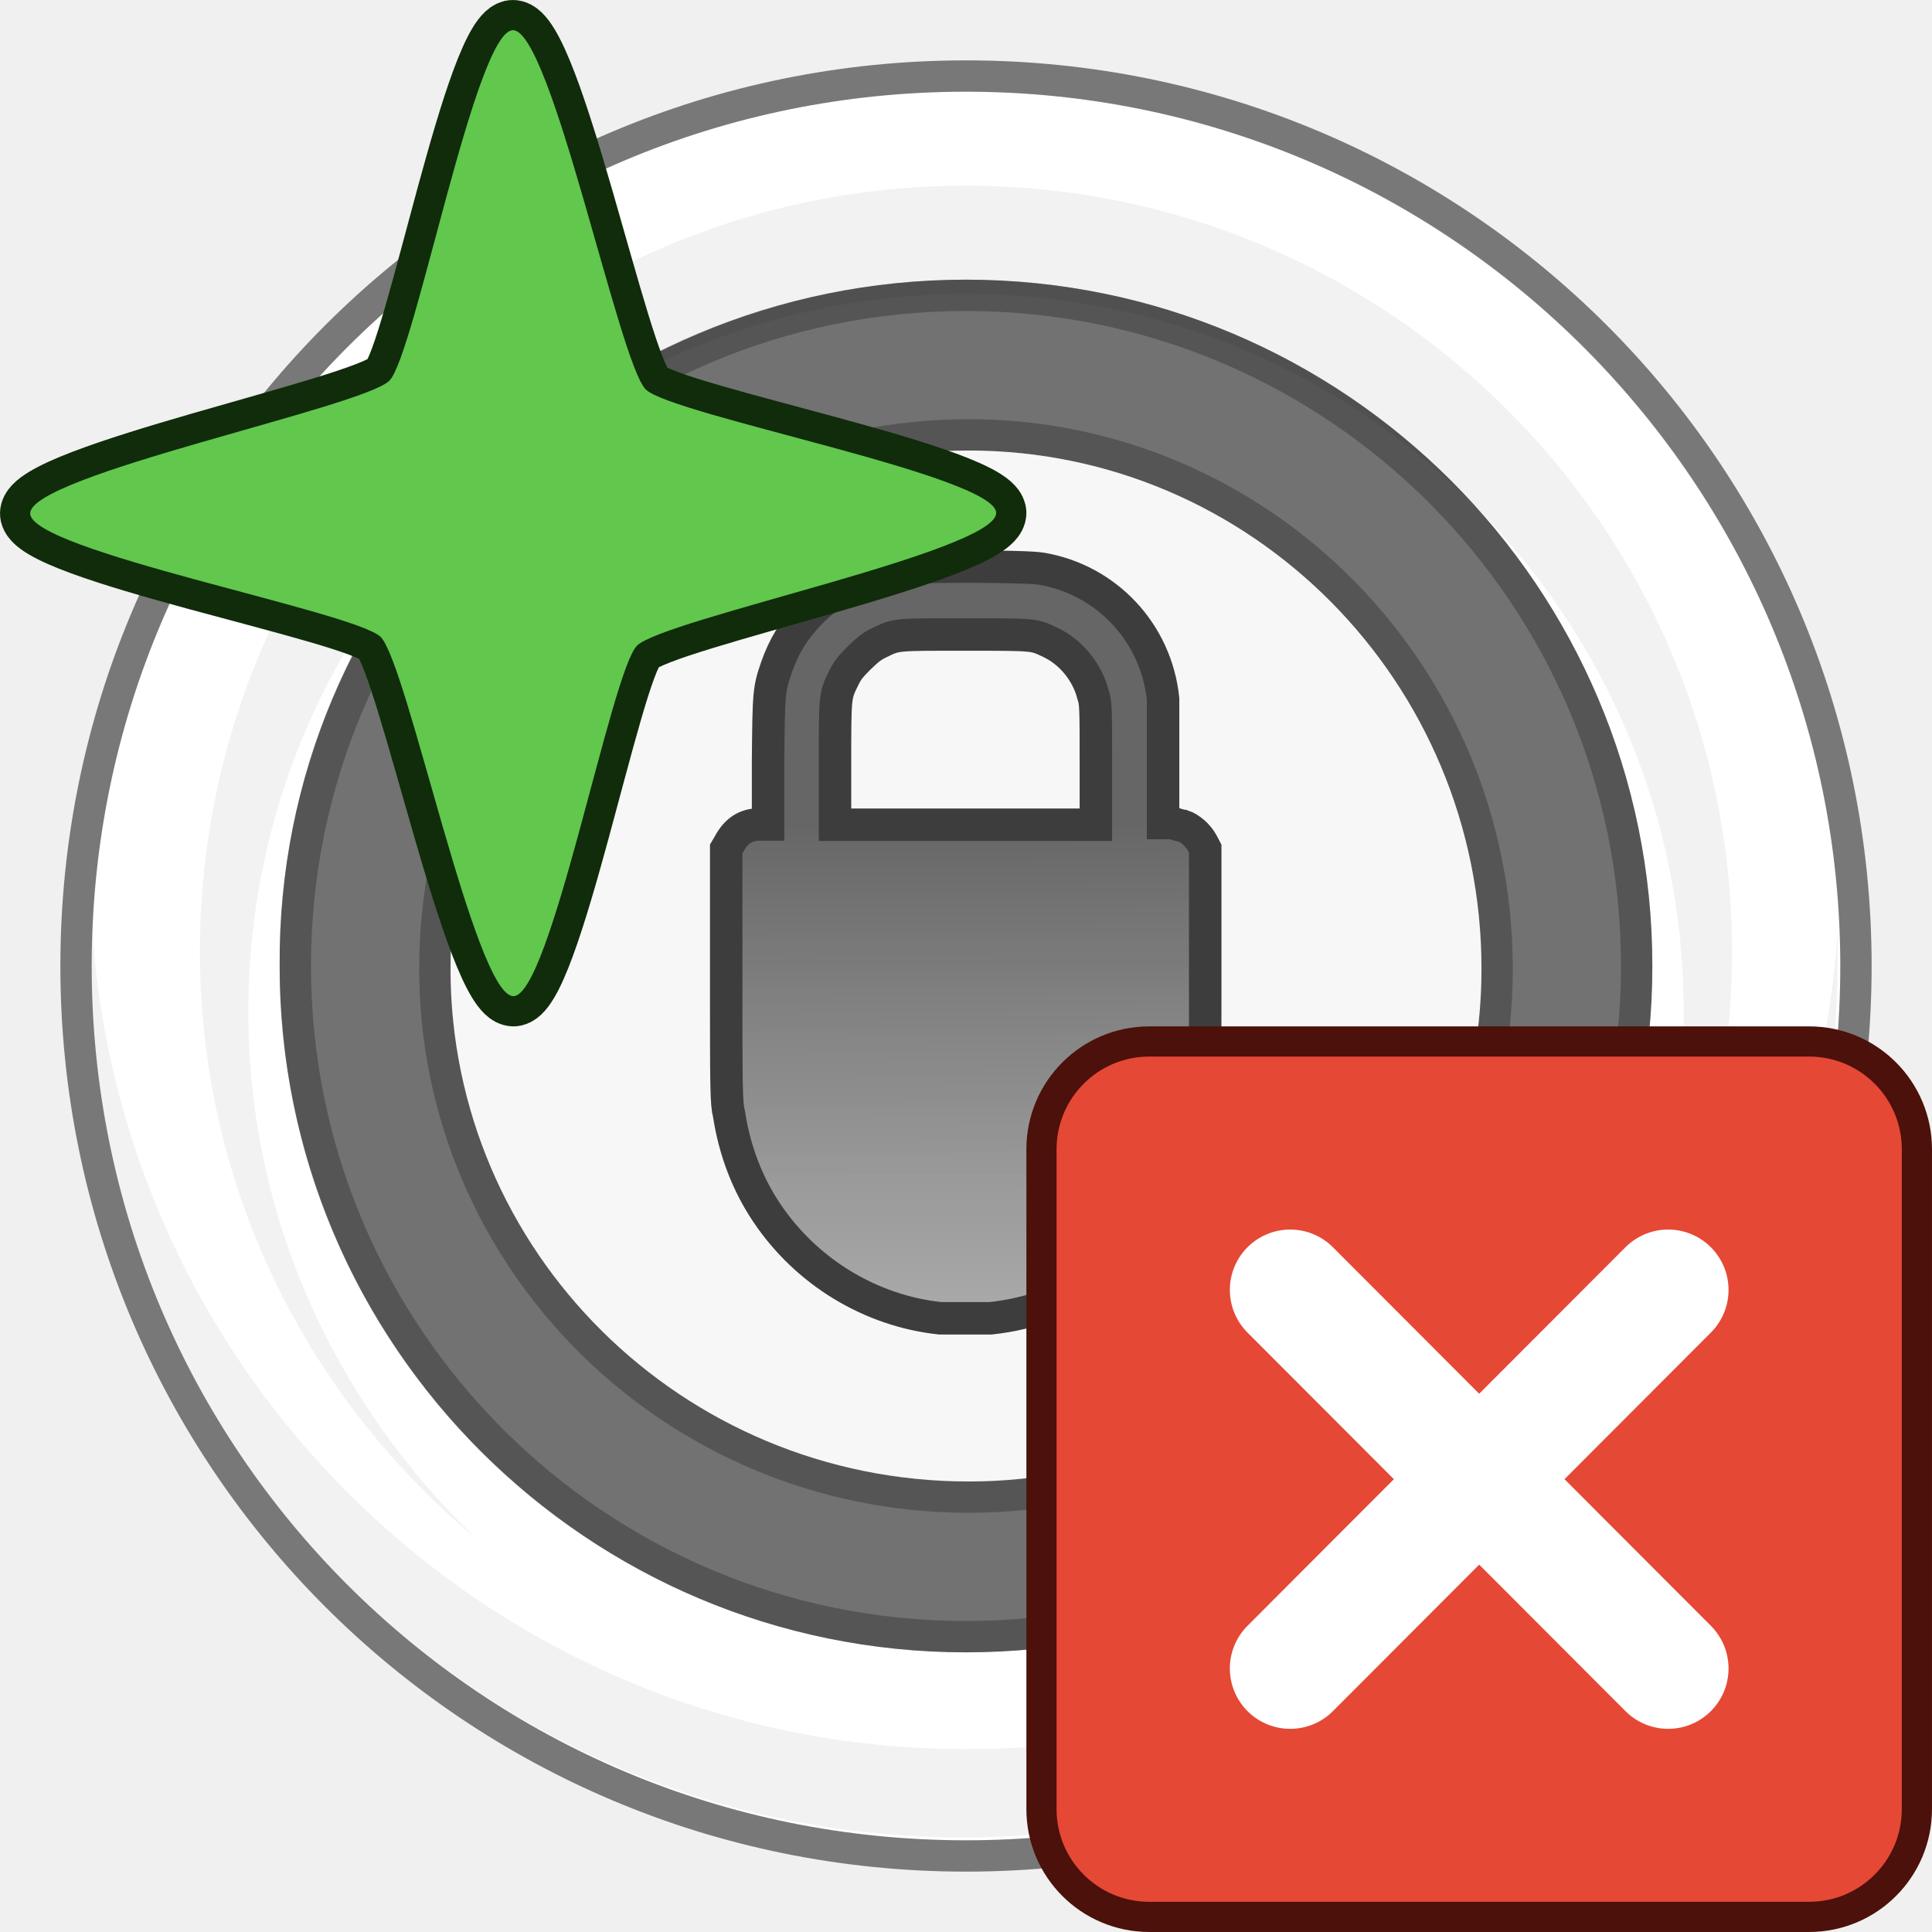
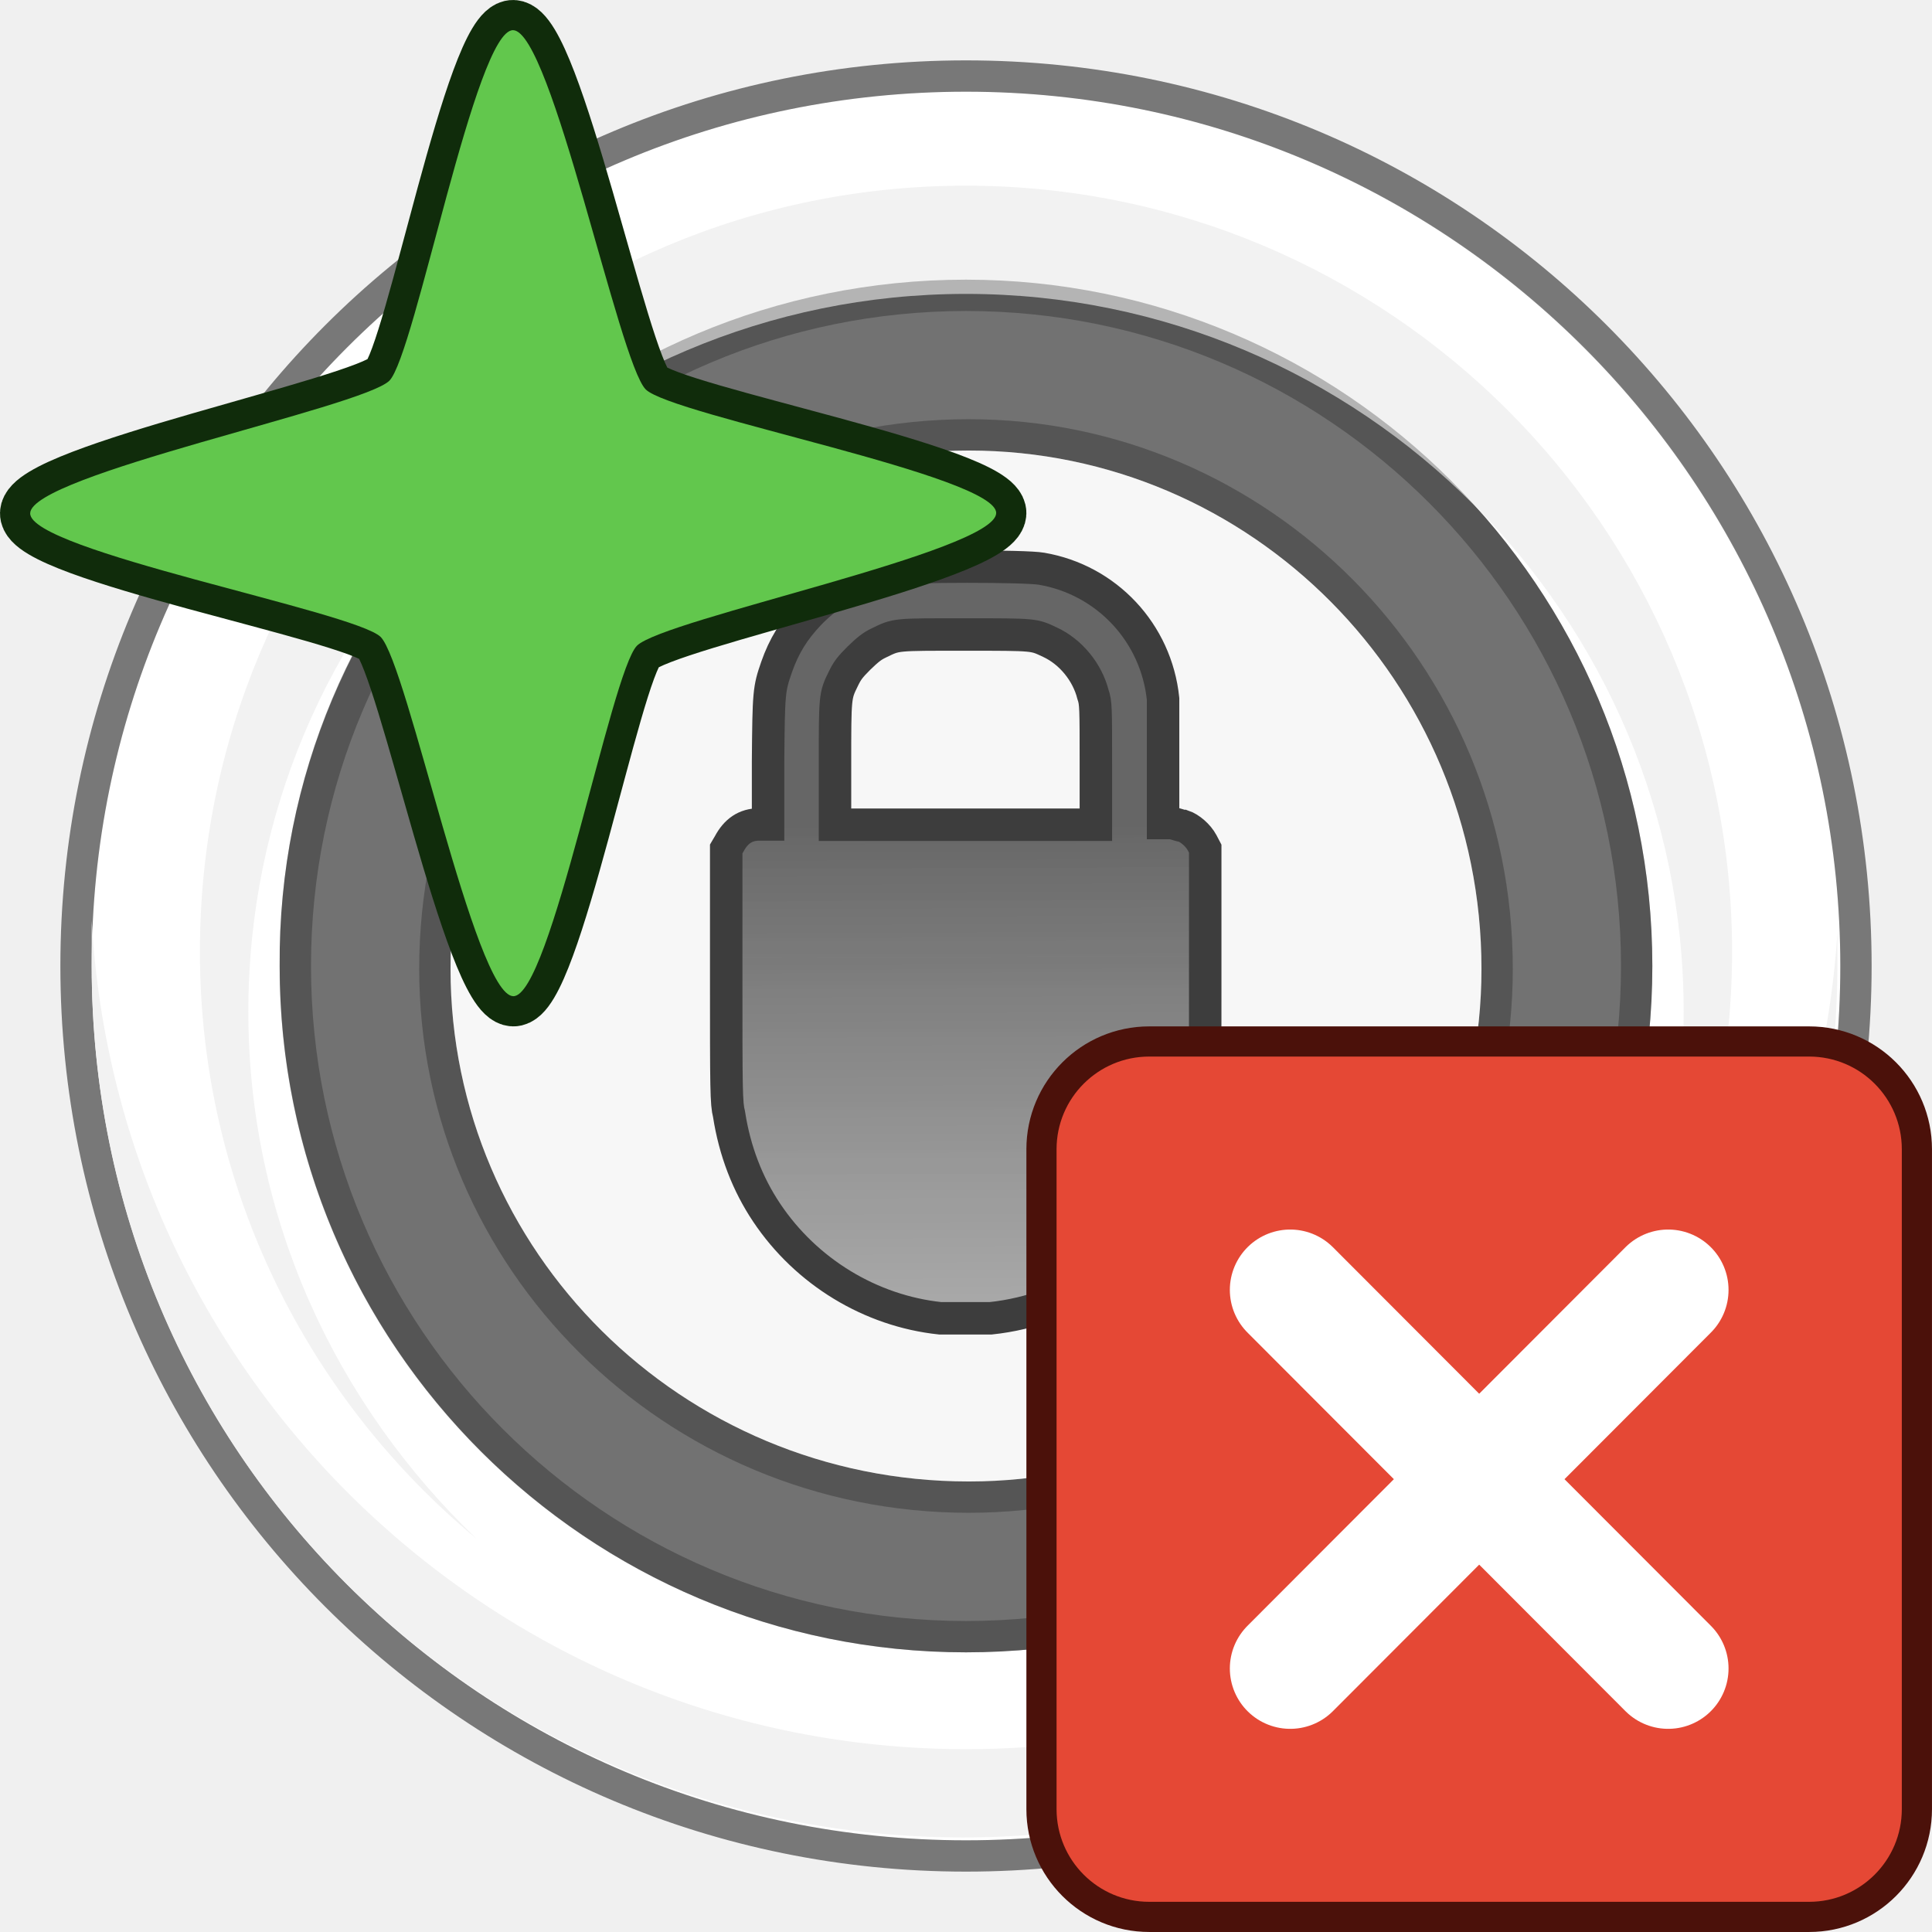
<svg xmlns="http://www.w3.org/2000/svg" xmlns:xlink="http://www.w3.org/1999/xlink" height="64" width="64" viewBox="0 0 64 64" xml:space="preserve">
  <defs>
    <linearGradient id="kpxlogo-e" x1="64" y1="-3.314" x2="64" y2="118.486" gradientUnits="userSpaceOnUse">
      <stop offset="0" stop-color="#414141" id="kpxlogo-stop1" />
      <stop offset=".196" stop-color="#3e3e3e" id="kpxlogo-stop2" />
      <stop offset="1" stop-color="#3a3a3a" id="kpxlogo-stop3" />
    </linearGradient>
    <radialGradient id="kpxlogo-g" cx="302.801" cy="-375.53" fx="302.801" fy="-375.53" r="207.234" gradientTransform="translate(-46.999 185.5275) scale(.3539)" gradientUnits="userSpaceOnUse">
      <stop offset=".673" stop-color="#fcfcfc" stop-opacity="0" id="kpxlogo-stop4" />
      <stop offset="1" stop-color="#fcfcfc" id="kpxlogo-stop5" />
    </radialGradient>
    <radialGradient id="kpxlogo-i" cx="311.147" cy="-348.233" fx="311.147" fy="-348.233" r="172.389" gradientTransform="translate(-46.999 185.5275) scale(.3539)" gradientUnits="userSpaceOnUse">
      <stop offset=".109" stop-color="#0f0f0d" stop-opacity="0" id="kpxlogo-stop6" />
      <stop offset=".886" stop-color="#414141" stop-opacity="0" id="kpxlogo-stop7" />
      <stop offset=".934" stop-color="#1e1e1d" stop-opacity=".684" id="kpxlogo-stop8" />
      <stop offset=".987" stop-color="#0f0f0d" id="kpxlogo-stop9" />
    </radialGradient>
    <radialGradient id="kpxlogo-n" cx="316.893" cy="-451.597" fx="316.893" fy="-451.597" r="334.836" gradientTransform="translate(-46.999 117.9256) scale(.3539 .2026)" gradientUnits="userSpaceOnUse">
      <stop offset="0" stop-color="#2e6b26" id="kpxlogo-stop10" />
      <stop offset="1" stop-color="#6ab536" id="kpxlogo-stop11" />
    </radialGradient>
    <radialGradient id="kpxlogo-p" cx="314.387" cy="-453.363" fx="314.387" fy="-453.363" r="65.392" gradientTransform="translate(-46.999 185.5275) scale(.3539)" gradientUnits="userSpaceOnUse">
      <stop offset="0" stop-color="#6ab536" id="kpxlogo-stop12" />
      <stop offset="1" stop-color="#2e6b26" id="kpxlogo-stop13" />
    </radialGradient>
    <radialGradient id="kpxlogo-r" cx="322.213" cy="-390.255" fx="322.213" fy="-390.255" r="96.585" gradientTransform="translate(-44.2199 256.5751) scale(.3356 .5572)" gradientUnits="userSpaceOnUse">
      <stop offset="0" stop-color="#000" id="kpxlogo-stop14" />
      <stop offset=".784" stop-color="#4f4f4f" stop-opacity="0" id="kpxlogo-stop15" />
    </radialGradient>
    <radialGradient id="kpxlogo-u" cx="312.995" cy="-473.018" fx="312.995" fy="-473.018" r="223.51" gradientTransform="translate(-46.999 185.5275) scale(.3539)" gradientUnits="userSpaceOnUse">
      <stop offset="0" stop-color="#f5f5f5" id="kpxlogo-stop16" />
      <stop offset=".548" stop-color="#f2f2f2" id="kpxlogo-stop17" />
    </radialGradient>
    <linearGradient xlink:href="#kpxlogo-linearGradient1" id="kpxlogo-linearGradient2" x1="5.559" y1="1185.07" x2="5.715" y2="1227.427" gradientUnits="userSpaceOnUse" gradientTransform="translate(39.70789,-1092.275)" />
    <linearGradient id="kpxlogo-linearGradient1">
      <stop style="stop-color:#3e7827;stop-opacity:1;" offset="0" id="kpxlogo-stop1-7" />
      <stop style="stop-color:#c3ea14;stop-opacity:0.412;" offset="1" id="kpxlogo-stop2-6" />
    </linearGradient>
    <filter id="kpxlogo-grey" color-interpolation-filters="sRGB">
      <feColorMatrix type="saturate" values="0" />
    </filter>
  </defs>
  <g filter="url(#kpxlogo-grey)">
    <g transform="translate(2 2) scale(0.46875)">
      <g id="kpxlogo-g18" transform="matrix(2.012579,0,0,2.012579,-24.15094,-132.8302)">
        <g id="kpxlogo-Chrome-3-0-9" transform="translate(433,78)">
-           <path id="kpxlogo-chrome-9-4-3" class="kpxlogo-st0" d="m -419.9,19.8 c 0,17 13.7,30.7 30.7,30.7 17,0 30.7,-13.7 30.7,-30.7 0,-17 -13.7,-30.7 -30.7,-30.7 -17,0 -30.7,13.7 -30.7,30.7 z" style="clip-rule:evenodd;fill:#ffffff;fill-rule:evenodd">
-       </path>
-           <path id="kpxlogo-color-0-6-8" class="kpxlogo-st1" d="m -389.2,-4.3 c 13.3,0 24.1,10.8 24.1,24.1 0,13.3 -10.8,24.1 -24.1,24.1 -13.3,0 -24.1,-10.8 -24.1,-24.1 -0.1,-13.3 10.8,-24.1 24.1,-24.1" style="clip-rule:evenodd;fill:#45862b;fill-opacity:1;fill-rule:evenodd">
-       </path>
-           <path id="kpxlogo-chrome_1_-5-0-02" class="kpxlogo-st2" d="m -421,19.8 c 0,17.6 14.2,31.8 31.8,31.8 17.6,0 31.8,-14.2 31.8,-31.8 0,-17.6 -14.2,-31.8 -31.8,-31.8 -17.6,0 -31.8,14.2 -31.8,31.8 z m 1.1,0 v 0 c 0,-17 13.7,-30.7 30.7,-30.7 17,0 30.7,13.8 30.7,30.7 0,17 -13.7,30.7 -30.7,30.7 -17,0 -30.7,-13.7 -30.7,-30.7 z" style="opacity:0.5;enable-background:new">
-       </path>
-           <path id="kpxlogo-shadows-2-3-4" class="kpxlogo-st3" d="m -358.6,18.1 c 0,0.5 0,1.1 0,1.6 0,17 -13.7,30.7 -30.7,30.7 -17,0 -30.6,-13.6 -30.6,-30.6 0,-0.6 0,-1.1 0,-1.6 0.9,16.2 14.3,29.1 30.7,29.1 16.3,0 29.6,-12.7 30.6,-28.7 z m -30.6,-25.7 c 14.8,0 26.9,12 26.9,26.9 0,8.3 -3.8,15.7 -9.7,20.6 4.9,-4.6 8,-11.2 8,-18.5 0,-13.9 -11.3,-25.2 -25.2,-25.2 -13.9,0 -25.2,11.3 -25.2,25.2 0,7.3 3.1,13.8 8,18.5 -5.9,-4.9 -9.7,-12.3 -9.7,-20.6 0,-14.9 12,-26.9 26.9,-26.9 z" style="clip-rule:evenodd;fill-opacity:0.052;fill-rule:evenodd">
-       </path>
+           <path id="kpxlogo-chrome-9-4-3" class="kpxlogo-st0" d="m -419.9,19.8 c 0,17 13.7,30.7 30.7,30.7 17,0 30.7,-13.7 30.7,-30.7 0,-17 -13.7,-30.7 -30.7,-30.7 -17,0 -30.7,13.7 -30.7,30.7 z" style="clip-rule:evenodd;fill:#ffffff;fill-rule:evenodd" />
+           <path id="kpxlogo-color-0-6-8" class="kpxlogo-st1" d="m -389.2,-4.3 c 13.3,0 24.1,10.8 24.1,24.1 0,13.3 -10.8,24.1 -24.1,24.1 -13.3,0 -24.1,-10.8 -24.1,-24.1 -0.1,-13.3 10.8,-24.1 24.1,-24.1" style="clip-rule:evenodd;fill:#45862b;fill-opacity:1;fill-rule:evenodd" />
+           <path id="kpxlogo-chrome_1_-5-0-02" class="kpxlogo-st2" d="m -421,19.8 c 0,17.6 14.2,31.8 31.8,31.8 17.6,0 31.8,-14.2 31.8,-31.8 0,-17.6 -14.2,-31.8 -31.8,-31.8 -17.6,0 -31.8,14.2 -31.8,31.8 z m 1.1,0 v 0 c 0,-17 13.7,-30.7 30.7,-30.7 17,0 30.7,13.8 30.7,30.7 0,17 -13.7,30.7 -30.7,30.7 -17,0 -30.7,-13.7 -30.7,-30.7 z" style="opacity:0.5;enable-background:new" />
+           <path id="kpxlogo-shadows-2-3-4" class="kpxlogo-st3" d="m -358.6,18.1 c 0,0.5 0,1.1 0,1.6 0,17 -13.7,30.7 -30.7,30.7 -17,0 -30.6,-13.6 -30.6,-30.6 0,-0.6 0,-1.1 0,-1.6 0.9,16.2 14.3,29.1 30.7,29.1 16.3,0 29.6,-12.7 30.6,-28.7 z m -30.6,-25.7 c 14.8,0 26.9,12 26.9,26.9 0,8.3 -3.8,15.7 -9.7,20.6 4.9,-4.6 8,-11.2 8,-18.5 0,-13.9 -11.3,-25.2 -25.2,-25.2 -13.9,0 -25.2,11.3 -25.2,25.2 0,7.3 3.1,13.8 8,18.5 -5.9,-4.9 -9.7,-12.3 -9.7,-20.6 0,-14.9 12,-26.9 26.9,-26.9 z" style="clip-rule:evenodd;fill-opacity:1;fill-rule:evenodd;fill:#f2f2f2" />
        </g>
-         <path id="kpxlogo-inside-shadow-outer-2-2-83" class="kpxlogo-st4" d="m 43.8,73.7 c 13.3,0 24.1,10.8 24.1,24.1 0,13.3 -10.8,24.1 -24.1,24.1 -13.2,0 -23.9,-10.6 -24.1,-23.7 v -0.4 c -0.1,-13.3 10.7,-24.1 24.1,-24.1 z m 0,1.1 c -12.7,0 -23,10.3 -23,23 0,12.7 10.3,23 23,23 12.7,0 23,-10.3 23,-23 0,-12.7 -10.3,-23 -23,-23 z" style="opacity:0.256;enable-background:new">
-      </path>
-         <path id="kpxlogo-inside-shadow-7-6-9" class="kpxlogo-st5" d="m 43.9,78.6 c -10.7,0 -19.3,8.6 -19.3,19.3 0,10.5 8.6,19.1 19.3,19.1 10.5,0 19.1,-8.6 19.1,-19.1 0,-10.7 -8.6,-19.3 -19.1,-19.3 z m 0,1.1 c 9.9,0 18,8.1 18,18.2 0,9.9 -8.1,18 -18,18 -10.1,0 -18.2,-8.1 -18.2,-18 0,-10.1 8.1,-18.2 18.2,-18.2 z" style="fill-opacity:0.25">
-      </path>
-         <path id="kpxlogo-inside-3-9-0" class="kpxlogo-st6" d="m 43.9,79.7 c 9.9,0 18,8.1 18,18.2 0,9.9 -8.1,18 -18,18 -10.1,0 -18.2,-8.1 -18.2,-18 0,-10.1 8.1,-18.2 18.2,-18.2 z" style="clip-rule:evenodd;fill:#f7f7f7;fill-rule:evenodd">
-      </path>
+         <path id="kpxlogo-inside-shadow-outer-2-2-83" class="kpxlogo-st4" d="m 43.8,73.7 c 13.3,0 24.1,10.8 24.1,24.1 0,13.3 -10.8,24.1 -24.1,24.1 -13.2,0 -23.9,-10.6 -24.1,-23.7 v -0.4 c -0.1,-13.3 10.7,-24.1 24.1,-24.1 z m 0,1.1 c -12.7,0 -23,10.3 -23,23 0,12.7 10.3,23 23,23 12.7,0 23,-10.3 23,-23 0,-12.7 -10.3,-23 -23,-23 z" style="opacity:0.256;enable-background:new" />
+         <path id="kpxlogo-inside-shadow-7-6-9" class="kpxlogo-st5" d="m 43.9,78.6 c -10.7,0 -19.3,8.6 -19.3,19.3 0,10.5 8.6,19.1 19.3,19.1 10.5,0 19.1,-8.6 19.1,-19.1 0,-10.7 -8.6,-19.3 -19.1,-19.3 z m 0,1.1 c 9.9,0 18,8.1 18,18.2 0,9.9 -8.1,18 -18,18 -10.1,0 -18.2,-8.1 -18.2,-18 0,-10.1 8.1,-18.2 18.2,-18.2 z" style="fill-opacity:0.25" />
+         <path id="kpxlogo-inside-3-9-0" class="kpxlogo-st6" d="m 43.9,79.7 c 9.9,0 18,8.1 18,18.2 0,9.9 -8.1,18 -18,18 -10.1,0 -18.2,-8.1 -18.2,-18 0,-10.1 8.1,-18.2 18.2,-18.2 z" style="clip-rule:evenodd;fill:#f7f7f7;fill-rule:evenodd" />
        <path id="kpxlogo-path6-5" style="fill:url(#kpxlogo-linearGradient2);fill-opacity:1;stroke:#264817;stroke-width:1.14;stroke-dasharray:none;stroke-opacity:1" d="m 41.17,83.9 c -1.11,0.2 -2.08,0.71 -2.88,1.54 -0.54,0.57 -0.88,1.12 -1.14,1.86 -0.27,0.78 -0.28,0.88 -0.3,3.33 v 2.2 h -0.31 c -0.49,0 -0.82,0.24 -1.06,0.69 l -0.1,0.17 v 4.44 c 0,4.03 0,4.48 0.1,4.88 0.2,1.29 0.65,2.45 1.32,3.45 1.39,2.08 3.65,3.45 6.09,3.71 0.44,0 1.34,0 1.78,0 2.84,-0.3 5.34,-2.02 6.64,-4.58 0.3,-0.6 0.47,-1.05 0.64,-1.74 0.25,-0.96 0.25,-0.91 0.25,-5.75 v -4.42 l -0.11,-0.21 c -0.14,-0.26 -0.43,-0.51 -0.67,-0.59 -0.1,0 -0.3,-0.1 -0.44,-0.1 h -0.26 v -1.97 c 0,-1.09 0,-2.16 0,-2.39 -0.24,-2.32 -1.98,-4.18 -4.27,-4.57 -0.55,-0.1 -4.66,-0.1 -5.2,0 z m 2.59,2.26 c 2.5,0 2.41,0 2.99,0.27 0.73,0.34 1.31,1.05 1.51,1.84 0.1,0.29 0.1,0.45 0.1,2.44 v 2.13 h -4.58 -4.58 v -2.13 c 0,-2.39 0,-2.4 0.29,-2.99 0.14,-0.29 0.23,-0.41 0.55,-0.73 0.31,-0.3 0.46,-0.42 0.69,-0.53 0.64,-0.31 0.53,-0.3 3.05,-0.3 z" />
      </g>
    </g>
  </g>
  <g stroke="#0c0c0c" stroke-opacity=".8" style="display:inline;stroke:#34220a;stroke-width:1;stroke-opacity:1">
    <g style="display:inline;stroke:#34220a;stroke-width:.846;stroke-opacity:1">
      <path d="M17 33c-1.27-.04-3.5-11-4.39-11.9C11.74 20.25.96 18.24 1 17c.04-1.27 11-3.5 11.9-4.39C13.75 11.74 15.76.96 17 1c1.27.04 3.5 11 4.39 11.9.87.86 11.65 2.87 11.61 4.1-.04 1.27-11 3.5-11.9 4.39-.86.87-2.87 11.65-4.1 11.61z" display="inline" fill="#62c74d" stroke="none" style="display:inline;stroke:#102c0b;stroke-width:2;stroke-dasharray:none;stroke-opacity:1;paint-order:stroke fill markers" />
    </g>
    <g style="display:inline;stroke:#34220a;stroke-width:1;stroke-opacity:1">
      <rect x="35.68" y="35.68" width="28" height="28" ry="3.07" display="inline" fill="#e54835" stroke="none" style="display:inline;stroke:#4b110a;stroke-width:1.999;stroke-linecap:round;stroke-linejoin:round;stroke-dasharray:none;stroke-opacity:1;paint-order:stroke fill markers" transform="translate(-.68 -.68)" />
      <path d="m42.74 42.73 12.52 12.54m0-12.54L42.74 55.27" display="inline" fill="#fff" stroke="#fff" stroke-linecap="round" style="display:inline;stroke:#fff;stroke-width:4;stroke-dasharray:none;stroke-opacity:1" />
    </g>
  </g>
</svg>
